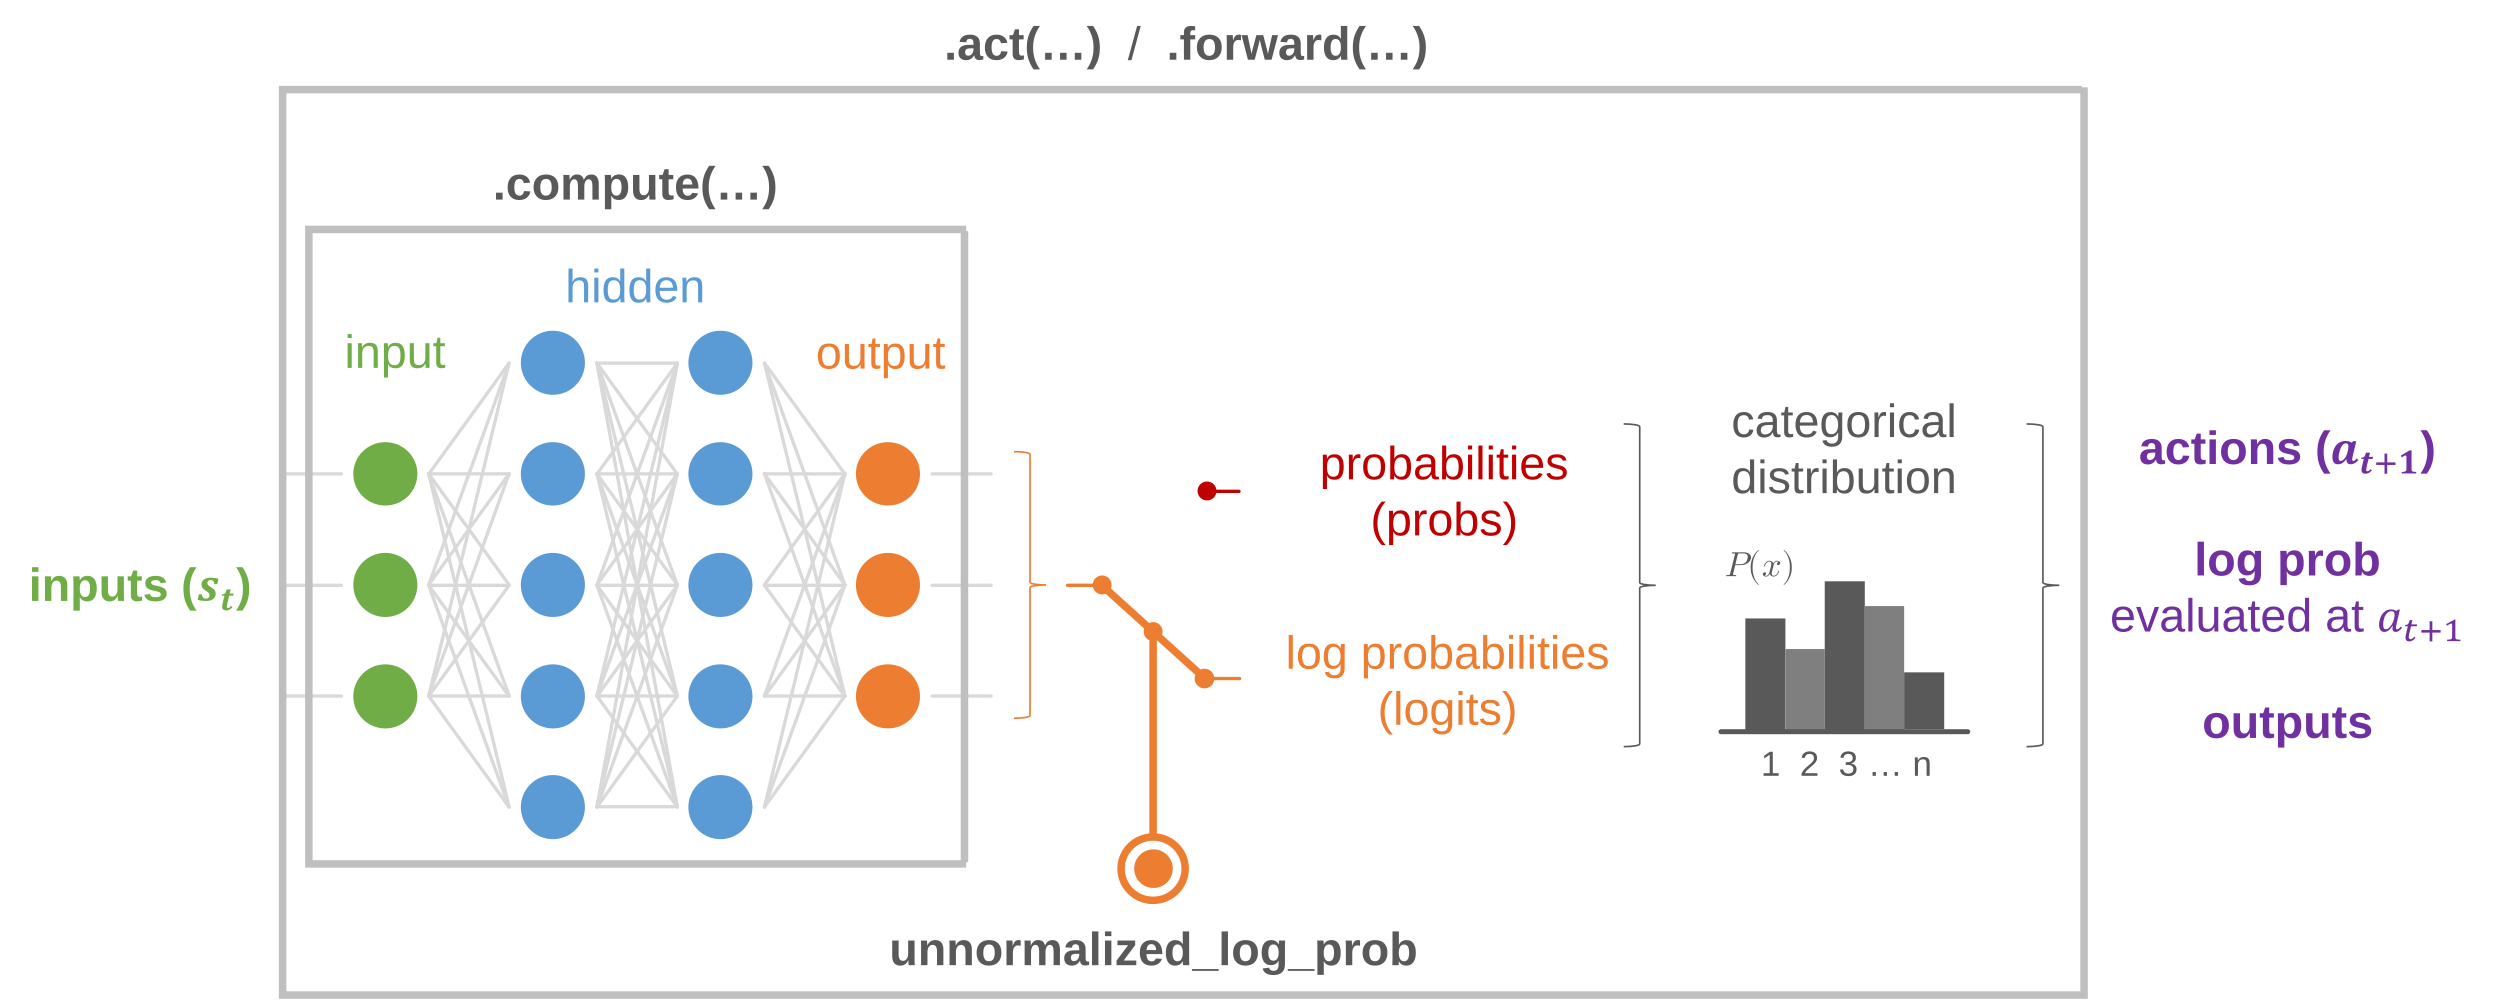
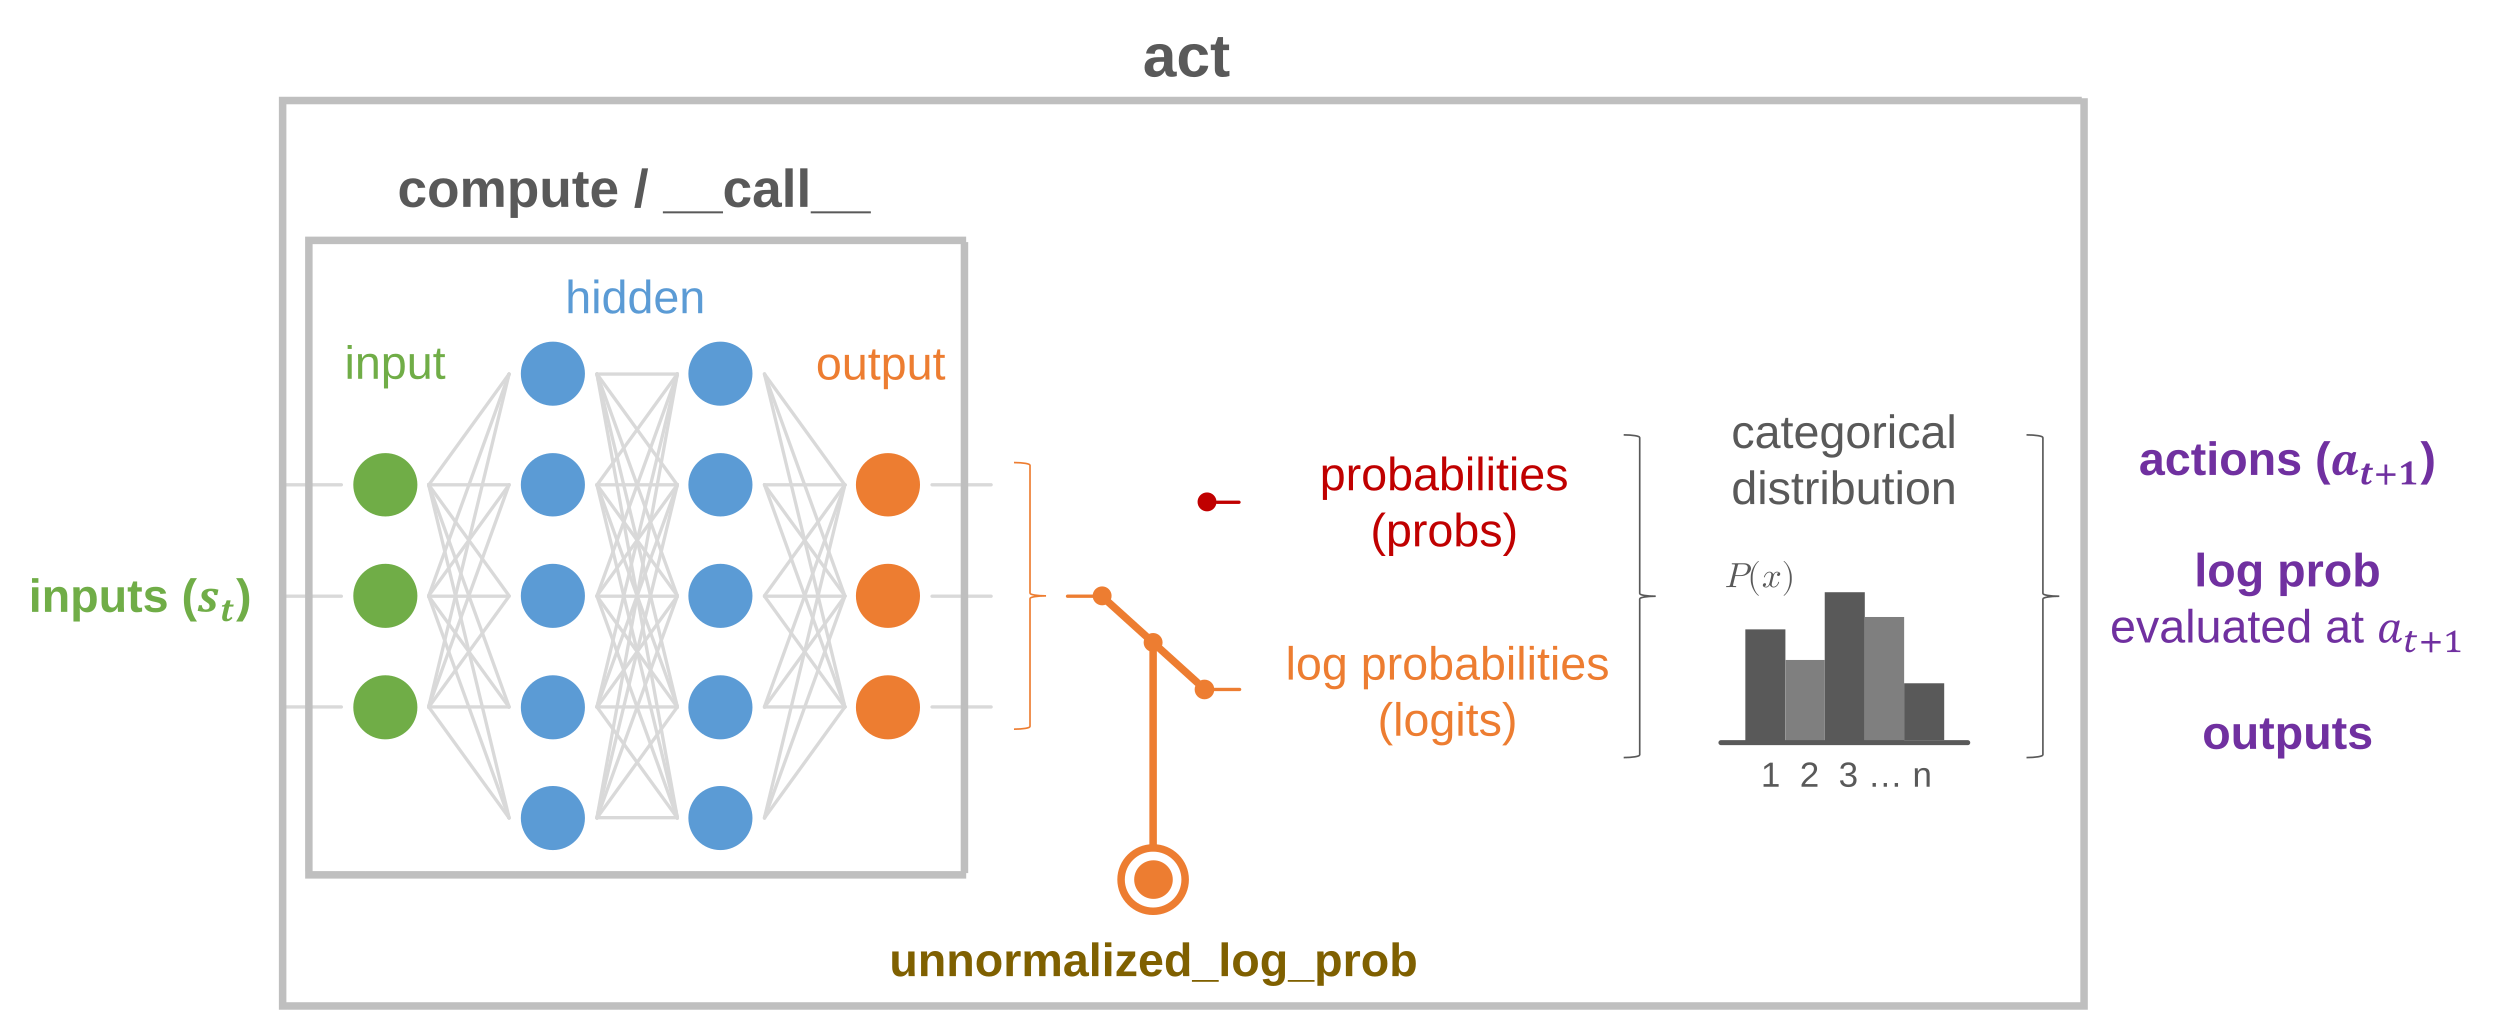
- <svg xmlns="http://www.w3.org/2000/svg" width="3432" height="1379" xml:space="preserve" overflow="hidden">
-   <defs>
-     <clipPath id="clip0">
-       <rect x="341" y="85" width="3432" height="1379" />
-     </clipPath>
-   </defs>
-   <g clip-path="url(#clip0)" transform="translate(-341 -85)">
+ <svg xmlns="http://www.w3.org/2000/svg" width="3432" height="1394" xml:space="preserve" overflow="hidden">
+   <g transform="translate(-341 -70)">
    <path d="M1056 583C1056 558.699 1075.7 539 1100 539 1124.3 539 1144 558.699 1144 583 1144 607.301 1124.3 627 1100 627 1075.7 627 1056 607.301 1056 583Z" fill="#5B9BD5" fill-rule="evenodd" />
    <path d="M1056 735.5C1056 711.476 1075.7 692 1100 692 1124.3 692 1144 711.476 1144 735.5 1144 759.524 1124.3 779 1100 779 1075.7 779 1056 759.524 1056 735.5Z" fill="#5B9BD5" fill-rule="evenodd" />
    <path d="M1056 888C1056 863.699 1075.7 844 1100 844 1124.3 844 1144 863.699 1144 888 1144 912.3 1124.3 932 1100 932 1075.7 932 1056 912.3 1056 888Z" fill="#5B9BD5" fill-rule="evenodd" />
    <path d="M1056 1041C1056 1016.7 1075.7 997 1100 997 1124.3 997 1144 1016.7 1144 1041 1144 1065.3 1124.3 1085 1100 1085 1075.7 1085 1056 1065.3 1056 1041Z" fill="#5B9BD5" fill-rule="evenodd" />
    <path d="M1056 1193C1056 1168.7 1075.7 1149 1100 1149 1124.3 1149 1144 1168.7 1144 1193 1144 1217.3 1124.3 1237 1100 1237 1075.7 1237 1056 1217.3 1056 1193Z" fill="#5B9BD5" fill-rule="evenodd" />
    <path d="M1286 583C1286 558.699 1305.7 539 1330 539 1354.3 539 1374 558.699 1374 583 1374 607.301 1354.3 627 1330 627 1305.7 627 1286 607.301 1286 583Z" fill="#5B9BD5" fill-rule="evenodd" />
    <path d="M1286 735.5C1286 711.476 1305.7 692 1330 692 1354.3 692 1374 711.476 1374 735.5 1374 759.524 1354.3 779 1330 779 1305.7 779 1286 759.524 1286 735.5Z" fill="#5B9BD5" fill-rule="evenodd" />
    <path d="M1286 888C1286 863.699 1305.7 844 1330 844 1354.3 844 1374 863.699 1374 888 1374 912.3 1354.3 932 1330 932 1305.7 932 1286 912.3 1286 888Z" fill="#5B9BD5" fill-rule="evenodd" />
    <path d="M1286 1041C1286 1016.7 1305.7 997 1330 997 1354.3 997 1374 1016.7 1374 1041 1374 1065.3 1354.3 1085 1330 1085 1305.7 1085 1286 1065.3 1286 1041Z" fill="#5B9BD5" fill-rule="evenodd" />
    <path d="M1286 1193C1286 1168.7 1305.7 1149 1330 1149 1354.3 1149 1374 1168.7 1374 1193 1374 1217.3 1354.3 1237 1330 1237 1305.7 1237 1286 1217.3 1286 1193Z" fill="#5B9BD5" fill-rule="evenodd" />
    <path d="M1516 735.5C1516 711.476 1535.7 692 1560 692 1584.3 692 1604 711.476 1604 735.5 1604 759.524 1584.3 779 1560 779 1535.7 779 1516 759.524 1516 735.5Z" fill="#ED7D31" fill-rule="evenodd" />
    <path d="M1516 888C1516 863.699 1535.7 844 1560 844 1584.3 844 1604 863.699 1604 888 1604 912.3 1584.3 932 1560 932 1535.7 932 1516 912.3 1516 888Z" fill="#ED7D31" fill-rule="evenodd" />
    <path d="M1516 1041C1516 1016.7 1535.7 997 1560 997 1584.3 997 1604 1016.7 1604 1041 1604 1065.3 1584.3 1085 1560 1085 1535.7 1085 1516 1065.3 1516 1041Z" fill="#ED7D31" fill-rule="evenodd" />
    <path d="M826 735.5C826 711.476 845.7 692 870 692 894.301 692 914 711.476 914 735.5 914 759.524 894.301 779 870 779 845.7 779 826 759.524 826 735.5Z" fill="#70AD47" fill-rule="evenodd" />
    <path d="M826 888C826 863.699 845.7 844 870 844 894.301 844 914 863.699 914 888 914 912.3 894.301 932 870 932 845.7 932 826 912.3 826 888Z" fill="#70AD47" fill-rule="evenodd" />
    <path d="M826 1041C826 1016.7 845.7 997 870 997 894.301 997 914 1016.7 914 1041 914 1065.3 894.301 1085 870 1085 845.7 1085 826 1065.3 826 1041Z" fill="#70AD47" fill-rule="evenodd" />
    <path d="M1390.5 583.5 1500.84 735.808" stroke="#D9D9D9" stroke-width="4.583" stroke-linecap="round" stroke-linejoin="round" stroke-miterlimit="10" fill="none" fill-rule="evenodd" />
    <path d="M1390.5 735.5 1500.84 735.5" stroke="#D9D9D9" stroke-width="4.583" stroke-linecap="round" stroke-linejoin="round" stroke-miterlimit="10" fill="none" fill-rule="evenodd" />
    <path d="M0 0 110.337 152.309" stroke="#D9D9D9" stroke-width="4.583" stroke-linecap="round" stroke-linejoin="round" stroke-miterlimit="10" fill="none" fill-rule="evenodd" transform="matrix(1 0 0 -1 1390.5 887.809)" />
    <path d="M0 0 110.337 304.617" stroke="#D9D9D9" stroke-width="4.583" stroke-linecap="round" stroke-linejoin="round" stroke-miterlimit="10" fill="none" fill-rule="evenodd" transform="matrix(1 0 0 -1 1390.5 1040.12)" />
    <path d="M0 0 110.337 456.925" stroke="#D9D9D9" stroke-width="4.583" stroke-linecap="round" stroke-linejoin="round" stroke-miterlimit="10" fill="none" fill-rule="evenodd" transform="matrix(1 0 0 -1 1390.5 1192.43)" />
    <path d="M1500.84 887.809 1390.5 735.5" stroke="#D9D9D9" stroke-width="4.583" stroke-linecap="round" stroke-linejoin="round" stroke-miterlimit="10" fill="none" fill-rule="evenodd" />
    <path d="M1390.5 888.5 1500.84 888.5" stroke="#D9D9D9" stroke-width="4.583" stroke-linecap="round" stroke-linejoin="round" stroke-miterlimit="10" fill="none" fill-rule="evenodd" />
    <path d="M0 0 110.337 152.309" stroke="#D9D9D9" stroke-width="4.583" stroke-linecap="round" stroke-linejoin="round" stroke-miterlimit="10" fill="none" fill-rule="evenodd" transform="matrix(1 0 0 -1 1390.5 1040.81)" />
    <path d="M0 0 110.337 304.617" stroke="#D9D9D9" stroke-width="4.583" stroke-linecap="round" stroke-linejoin="round" stroke-miterlimit="10" fill="none" fill-rule="evenodd" transform="matrix(1 0 0 -1 1390.5 1193.12)" />
    <path d="M0 0 110.337 152.309" stroke="#D9D9D9" stroke-width="4.583" stroke-linecap="round" stroke-linejoin="round" stroke-miterlimit="10" fill="none" fill-rule="evenodd" transform="matrix(1 0 0 -1 1390.5 1192.81)" />
    <path d="M1390.5 1040.5 1500.84 1040.5" stroke="#D9D9D9" stroke-width="4.583" stroke-linecap="round" stroke-linejoin="round" stroke-miterlimit="10" fill="none" fill-rule="evenodd" />
    <path d="M1390.5 888.5 1500.84 1040.81" stroke="#D9D9D9" stroke-width="4.583" stroke-linecap="round" stroke-linejoin="round" stroke-miterlimit="10" fill="none" fill-rule="evenodd" />
    <path d="M1390.5 735.5 1500.84 1040.12" stroke="#D9D9D9" stroke-width="4.583" stroke-linecap="round" stroke-linejoin="round" stroke-miterlimit="10" fill="none" fill-rule="evenodd" />
    <path d="M1390.5 583.5 1500.84 1040.43" stroke="#D9D9D9" stroke-width="4.583" stroke-linecap="round" stroke-linejoin="round" stroke-miterlimit="10" fill="none" fill-rule="evenodd" />
    <path d="M1160.5 583.5 1270.84 583.5" stroke="#D9D9D9" stroke-width="4.583" stroke-linecap="round" stroke-linejoin="round" stroke-miterlimit="10" fill="none" fill-rule="evenodd" />
    <path d="M0 0 110.337 152.309" stroke="#D9D9D9" stroke-width="4.583" stroke-linecap="round" stroke-linejoin="round" stroke-miterlimit="10" fill="none" fill-rule="evenodd" transform="matrix(1 0 0 -1 1160.5 735.808)" />
    <path d="M0 0 110.337 304.617" stroke="#D9D9D9" stroke-width="4.583" stroke-linecap="round" stroke-linejoin="round" stroke-miterlimit="10" fill="none" fill-rule="evenodd" transform="matrix(1 0 0 -1 1160.5 888.117)" />
    <path d="M0 0 110.337 456.925" stroke="#D9D9D9" stroke-width="4.583" stroke-linecap="round" stroke-linejoin="round" stroke-miterlimit="10" fill="none" fill-rule="evenodd" transform="matrix(1 0 0 -1 1160.5 1040.43)" />
    <path d="M0 0 110.337 609.234" stroke="#D9D9D9" stroke-width="4.583" stroke-linecap="round" stroke-linejoin="round" stroke-miterlimit="10" fill="none" fill-rule="evenodd" transform="matrix(1 0 0 -1 1160.5 1192.73)" />
    <path d="M1160.5 583.5 1270.84 735.808" stroke="#D9D9D9" stroke-width="4.583" stroke-linecap="round" stroke-linejoin="round" stroke-miterlimit="10" fill="none" fill-rule="evenodd" />
    <path d="M1160.5 735.5 1270.84 735.5" stroke="#D9D9D9" stroke-width="4.583" stroke-linecap="round" stroke-linejoin="round" stroke-miterlimit="10" fill="none" fill-rule="evenodd" />
    <path d="M0 0 110.337 152.309" stroke="#D9D9D9" stroke-width="4.583" stroke-linecap="round" stroke-linejoin="round" stroke-miterlimit="10" fill="none" fill-rule="evenodd" transform="matrix(1 0 0 -1 1160.5 887.809)" />
    <path d="M0 0 110.337 304.617" stroke="#D9D9D9" stroke-width="4.583" stroke-linecap="round" stroke-linejoin="round" stroke-miterlimit="10" fill="none" fill-rule="evenodd" transform="matrix(1 0 0 -1 1160.5 1040.12)" />
    <path d="M0 0 110.337 456.925" stroke="#D9D9D9" stroke-width="4.583" stroke-linecap="round" stroke-linejoin="round" stroke-miterlimit="10" fill="none" fill-rule="evenodd" transform="matrix(1 0 0 -1 1160.5 1192.43)" />
    <path d="M1160.5 583.5 1270.84 888.117" stroke="#D9D9D9" stroke-width="4.583" stroke-linecap="round" stroke-linejoin="round" stroke-miterlimit="10" fill="none" fill-rule="evenodd" />
    <path d="M1160.5 735.5 1270.84 887.809" stroke="#D9D9D9" stroke-width="4.583" stroke-linecap="round" stroke-linejoin="round" stroke-miterlimit="10" fill="none" fill-rule="evenodd" />
    <path d="M1160.5 888.5 1270.84 888.5" stroke="#D9D9D9" stroke-width="4.583" stroke-linecap="round" stroke-linejoin="round" stroke-miterlimit="10" fill="none" fill-rule="evenodd" />
    <path d="M0 0 110.337 152.309" stroke="#D9D9D9" stroke-width="4.583" stroke-linecap="round" stroke-linejoin="round" stroke-miterlimit="10" fill="none" fill-rule="evenodd" transform="matrix(1 0 0 -1 1160.5 1040.81)" />
    <path d="M0 0 110.337 304.617" stroke="#D9D9D9" stroke-width="4.583" stroke-linecap="round" stroke-linejoin="round" stroke-miterlimit="10" fill="none" fill-rule="evenodd" transform="matrix(1 0 0 -1 1160.5 1193.12)" />
    <path d="M1160.5 1192.5 1270.84 1192.5" stroke="#D9D9D9" stroke-width="4.583" stroke-linecap="round" stroke-linejoin="round" stroke-miterlimit="10" fill="none" fill-rule="evenodd" />
    <path d="M1160.5 1040.5 1270.84 1192.81" stroke="#D9D9D9" stroke-width="4.583" stroke-linecap="round" stroke-linejoin="round" stroke-miterlimit="10" fill="none" fill-rule="evenodd" />
    <path d="M1160.5 888.5 1270.84 1193.12" stroke="#D9D9D9" stroke-width="4.583" stroke-linecap="round" stroke-linejoin="round" stroke-miterlimit="10" fill="none" fill-rule="evenodd" />
    <path d="M1160.5 735.5 1270.84 1192.43" stroke="#D9D9D9" stroke-width="4.583" stroke-linecap="round" stroke-linejoin="round" stroke-miterlimit="10" fill="none" fill-rule="evenodd" />
    <path d="M1160.5 583.5 1270.84 1192.73" stroke="#D9D9D9" stroke-width="4.583" stroke-linecap="round" stroke-linejoin="round" stroke-miterlimit="10" fill="none" fill-rule="evenodd" />
    <path d="M0 0 110.337 152.309" stroke="#D9D9D9" stroke-width="4.583" stroke-linecap="round" stroke-linejoin="round" stroke-miterlimit="10" fill="none" fill-rule="evenodd" transform="matrix(1 0 0 -1 1160.5 1192.81)" />
    <path d="M1160.5 1040.5 1270.84 1040.5" stroke="#D9D9D9" stroke-width="4.583" stroke-linecap="round" stroke-linejoin="round" stroke-miterlimit="10" fill="none" fill-rule="evenodd" />
    <path d="M1160.5 888.5 1270.84 1040.81" stroke="#D9D9D9" stroke-width="4.583" stroke-linecap="round" stroke-linejoin="round" stroke-miterlimit="10" fill="none" fill-rule="evenodd" />
    <path d="M1160.5 735.5 1270.84 1040.12" stroke="#D9D9D9" stroke-width="4.583" stroke-linecap="round" stroke-linejoin="round" stroke-miterlimit="10" fill="none" fill-rule="evenodd" />
    <path d="M1160.5 583.5 1270.84 1040.43" stroke="#D9D9D9" stroke-width="4.583" stroke-linecap="round" stroke-linejoin="round" stroke-miterlimit="10" fill="none" fill-rule="evenodd" />
    <path d="M929.5 1040.5 1039.84 1192.81" stroke="#D9D9D9" stroke-width="4.583" stroke-linecap="round" stroke-linejoin="round" stroke-miterlimit="10" fill="none" fill-rule="evenodd" />
    <path d="M0 0 110.337 0" stroke="#D9D9D9" stroke-width="4.583" stroke-linecap="round" stroke-linejoin="round" stroke-miterlimit="10" fill="none" fill-rule="evenodd" transform="matrix(-1 0 0 1 1039.84 1040.5)" />
    <path d="M0 0 110.337 152.309" stroke="#D9D9D9" stroke-width="4.583" stroke-linecap="round" stroke-linejoin="round" stroke-miterlimit="10" fill="none" fill-rule="evenodd" transform="matrix(-1 0 0 1 1039.84 888.5)" />
    <path d="M0 0 110.337 0" stroke="#D9D9D9" stroke-width="4.583" stroke-linecap="round" stroke-linejoin="round" stroke-miterlimit="10" fill="none" fill-rule="evenodd" transform="matrix(-1 0 0 1 1039.84 888.5)" />
    <path d="M1039.84 887.809 929.5 735.5" stroke="#D9D9D9" stroke-width="4.583" stroke-linecap="round" stroke-linejoin="round" stroke-miterlimit="10" fill="none" fill-rule="evenodd" />
    <path d="M0 0 110.337 152.309" stroke="#D9D9D9" stroke-width="4.583" stroke-linecap="round" stroke-linejoin="round" stroke-miterlimit="10" fill="none" fill-rule="evenodd" transform="matrix(-1 0 0 1 1039.84 583.5)" />
    <path d="M0 0 110.337 0" stroke="#D9D9D9" stroke-width="4.583" stroke-linecap="round" stroke-linejoin="round" stroke-miterlimit="10" fill="none" fill-rule="evenodd" transform="matrix(-1 0 0 1 1039.84 735.5)" />
    <path d="M1039.84 1040.12 929.5 735.5" stroke="#D9D9D9" stroke-width="4.583" stroke-linecap="round" stroke-linejoin="round" stroke-miterlimit="10" fill="none" fill-rule="evenodd" />
    <path d="M1039.84 1192.43 929.5 735.5" stroke="#D9D9D9" stroke-width="4.583" stroke-linecap="round" stroke-linejoin="round" stroke-miterlimit="10" fill="none" fill-rule="evenodd" />
    <path d="M0 0 110.337 304.617" stroke="#D9D9D9" stroke-width="4.583" stroke-linecap="round" stroke-linejoin="round" stroke-miterlimit="10" fill="none" fill-rule="evenodd" transform="matrix(-1 0 0 1 1039.84 583.5)" />
    <path d="M0 0 110.337 152.309" stroke="#D9D9D9" stroke-width="4.583" stroke-linecap="round" stroke-linejoin="round" stroke-miterlimit="10" fill="none" fill-rule="evenodd" transform="matrix(-1 0 0 1 1039.84 735.5)" />
    <path d="M1039.84 1040.81 929.5 888.5" stroke="#D9D9D9" stroke-width="4.583" stroke-linecap="round" stroke-linejoin="round" stroke-miterlimit="10" fill="none" fill-rule="evenodd" />
    <path d="M1039.84 1193.12 929.5 888.5" stroke="#D9D9D9" stroke-width="4.583" stroke-linecap="round" stroke-linejoin="round" stroke-miterlimit="10" fill="none" fill-rule="evenodd" />
    <path d="M0 0 110.337 304.617" stroke="#D9D9D9" stroke-width="4.583" stroke-linecap="round" stroke-linejoin="round" stroke-miterlimit="10" fill="none" fill-rule="evenodd" transform="matrix(1 0 0 -1 929.5 1040.12)" />
    <path d="M0 0 110.337 456.925" stroke="#D9D9D9" stroke-width="4.583" stroke-linecap="round" stroke-linejoin="round" stroke-miterlimit="10" fill="none" fill-rule="evenodd" transform="matrix(1 0 0 -1 929.5 1040.43)" />
    <path d="M1390.5 583.5 1500.84 888.117" stroke="#D9D9D9" stroke-width="4.583" stroke-linecap="round" stroke-linejoin="round" stroke-miterlimit="10" fill="none" fill-rule="evenodd" />
    <text fill="#70AD47" font-family="Arial,Arial_MSFontService,sans-serif" font-weight="400" font-size="64" transform="matrix(1 0 0 1 813.962 590)">input</text>
    <text fill="#5B9BD5" font-family="Arial,Arial_MSFontService,sans-serif" font-weight="400" font-size="64" transform="matrix(1 0 0 1 1116.98 500)">hidden</text>
    <text fill="#ED7D31" font-family="Arial,Arial_MSFontService,sans-serif" font-weight="400" font-size="64" transform="matrix(1 0 0 1 1461.05 591)">output</text>
-     <text fill="#595959" font-family="Arial,Arial_MSFontService,sans-serif" font-weight="700" font-size="64" transform="matrix(1 0 0 1 1017.58 359)">.compute(…)</text>
+     <text fill="#595959" font-family="Arial,Arial_MSFontService,sans-serif" font-weight="700" font-size="73" transform="matrix(1 0 0 1 886.675 354)">compute / __call__</text>
    <path d="M0 0 81.122 0" stroke="#D9D9D9" stroke-width="4.583" stroke-linecap="round" stroke-linejoin="round" stroke-miterlimit="10" fill="none" fill-rule="evenodd" transform="matrix(-1 0 0 1 809.622 735.5)" />
    <path d="M809.622 888.5 728.5 888.5" stroke="#D9D9D9" stroke-width="4.583" stroke-linecap="round" stroke-linejoin="round" stroke-miterlimit="10" fill="none" fill-rule="evenodd" />
    <path d="M0 0 81.122 0" stroke="#D9D9D9" stroke-width="4.583" stroke-linecap="round" stroke-linejoin="round" stroke-miterlimit="10" fill="none" fill-rule="evenodd" transform="matrix(-1 0 0 1 809.622 1040.5)" />
    <path d="M0 0 81.121 0" stroke="#D9D9D9" stroke-width="4.583" stroke-linecap="round" stroke-linejoin="round" stroke-miterlimit="10" fill="none" fill-rule="evenodd" transform="matrix(-1 0 0 1 1701.62 1040.5)" />
    <path d="M0 0 81.121 0" stroke="#D9D9D9" stroke-width="4.583" stroke-linecap="round" stroke-linejoin="round" stroke-miterlimit="10" fill="none" fill-rule="evenodd" transform="matrix(-1 0 0 1 1701.62 888.5)" />
    <path d="M0 0 81.121 0" stroke="#D9D9D9" stroke-width="4.583" stroke-linecap="round" stroke-linejoin="round" stroke-miterlimit="10" fill="none" fill-rule="evenodd" transform="matrix(-1 0 0 1 1701.62 735.5)" />
    <rect x="765" y="400" width="900" height="871" stroke="#BFBFBF" stroke-width="10.312" stroke-linecap="square" stroke-miterlimit="8" stroke-dasharray="30.938 10.312" fill="none" />
-     <text fill="#70AD47" font-family="Arial,Arial_MSFontService,sans-serif" font-weight="700" font-size="64" transform="matrix(1 0 0 1 380.469 910)">inputs </text>
-     <text fill="#70AD47" font-family="Arial,Arial_MSFontService,sans-serif" font-weight="700" font-size="64" transform="matrix(1 0 0 1 589.583 910)">(</text>
+     <text fill="#70AD47" font-family="Arial,Arial_MSFontService,sans-serif" font-weight="700" font-size="64" transform="matrix(1 0 0 1 380.469 910)">inputs (</text>
    <path d="M630.625 878.045C632.229 878.045 633.953 878.175 635.797 878.436 637.641 878.696 639.323 879.045 640.844 879.482L639.219 886.951 635.25 886.951C635.063 885.014 634.568 883.587 633.766 882.67 632.964 881.753 631.813 881.295 630.313 881.295 628.917 881.295 627.797 881.654 626.953 882.373 626.109 883.092 625.688 884.066 625.688 885.295 625.688 886.378 626.042 887.326 626.75 888.139 627.458 888.951 628.833 889.972 630.875 891.201 633.083 892.514 634.667 893.868 635.625 895.264 636.583 896.659 637.063 898.295 637.063 900.17 637.063 902.295 636.495 904.107 635.359 905.607 634.224 907.107 632.672 908.222 630.703 908.951 628.734 909.68 626.49 910.045 623.969 910.045 619.927 910.045 616.052 909.545 612.344 908.545L614.094 900.795 618.063 900.795C618.167 902.67 618.651 904.139 619.516 905.201 620.38 906.264 621.708 906.795 623.5 906.795 625.146 906.795 626.417 906.394 627.313 905.592 628.208 904.79 628.656 903.659 628.656 902.201 628.656 901.326 628.51 900.587 628.219 899.982 627.927 899.378 627.448 898.79 626.781 898.217 626.115 897.644 625.031 896.899 623.531 895.982 621.448 894.732 619.932 893.436 618.984 892.092 618.036 890.748 617.563 889.243 617.563 887.576 617.563 884.514 618.708 882.159 621 880.514 623.292 878.868 626.5 878.045 630.625 878.045Z" fill="#70AD47" fill-rule="evenodd" />
    <text fill="#000000" fill-opacity="0" font-family="Arial,Arial_MSFontService,sans-serif" font-size="32" x="612.344" y="906.045">𝒔</text>
    <path d="M652.136 894.127 657.644 894.127 656.313 899.865 661.89 899.865 661.27 902.733 655.647 902.733 653.421 911.913C653.039 913.489 652.775 914.686 652.63 915.505 652.484 916.323 652.411 917.015 652.411 917.582 652.411 918.301 652.542 918.825 652.802 919.154 653.062 919.482 653.444 919.647 653.949 919.647 654.638 919.647 655.345 919.402 656.072 918.913 656.799 918.423 657.583 917.666 658.424 916.641L660.191 918.454C658.646 920.152 657.227 921.334 655.934 921.999 654.641 922.665 653.115 922.998 651.356 922.998 649.612 922.998 648.273 922.55 647.34 921.655 646.406 920.76 645.94 919.525 645.94 917.949 645.94 917.23 645.993 916.545 646.1 915.895 646.208 915.245 646.429 914.177 646.766 912.693L649.13 902.733 645.55 902.733 645.986 900.875C647.057 900.875 647.868 900.775 648.418 900.576 648.969 900.377 649.432 900.079 649.807 899.681 650.182 899.283 650.545 898.679 650.897 897.868 651.249 897.057 651.662 895.81 652.136 894.127Z" fill="#70AD47" fill-rule="evenodd" />
    <text fill="#000000" fill-opacity="0" font-family="Arial,Arial_MSFontService,sans-serif" font-size="28.87" x="645.55" y="919.389">𝒕</text>
    <text fill="#70AD47" font-family="Arial,Arial_MSFontService,sans-serif" font-weight="700" font-size="64" transform="matrix(1 0 0 1 665.002 910)">)</text>
    <path d="M1733 705C1745.15 705 1755 706.642 1755 708.666L1755 884.334C1755 886.359 1764.85 888 1777 888 1764.85 888 1755 889.642 1755 891.667L1755 1067.33C1755 1069.36 1745.15 1071 1733 1071" stroke="#ED7D31" stroke-width="2.292" stroke-miterlimit="8" fill="none" fill-rule="evenodd" />
    <path d="M1841 888C1841 880.82 1846.82 875 1854 875 1861.18 875 1867 880.82 1867 888 1867 895.18 1861.18 901 1854 901 1846.82 901 1841 895.18 1841 888Z" fill="#ED7D31" fill-rule="evenodd" />
    <path d="M1985 759C1985 751.82 1990.82 746 1998 746 2005.18 746 2011 751.82 2011 759 2011 766.18 2005.18 772 1998 772 1990.82 772 1985 766.18 1985 759Z" fill="#C00000" fill-rule="evenodd" />
    <path d="M1981 1016.5C1981 1009.04 1987.04 1003 1994.5 1003 2001.96 1003 2008 1009.04 2008 1016.5 2008 1023.96 2001.96 1030 1994.5 1030 1987.04 1030 1981 1023.96 1981 1016.5Z" fill="#ED7D31" fill-rule="evenodd" />
    <path d="M1984.52 1006.9 1863 897" stroke="#ED7D31" stroke-width="10.312" stroke-linecap="round" stroke-linejoin="round" stroke-miterlimit="10" fill="none" fill-rule="evenodd" />
    <path d="M0 0 35.154 0" stroke="#ED7D31" stroke-width="4.583" stroke-linecap="round" stroke-linejoin="round" stroke-miterlimit="10" fill="none" fill-rule="evenodd" transform="matrix(-1 0 0 1 1841.65 888.5)" />
    <path d="M0 0 30.375 0" stroke="#C00000" stroke-width="4.583" stroke-linecap="round" stroke-linejoin="round" stroke-miterlimit="10" fill="none" fill-rule="evenodd" transform="matrix(-1 0 0 1 2041.88 759.5)" />
    <path d="M0 0 34.242 0" stroke="#ED7D31" stroke-width="4.583" stroke-linecap="round" stroke-linejoin="round" stroke-miterlimit="10" fill="none" fill-rule="evenodd" transform="matrix(-1 0 0 1 2042.74 1016.5)" />
    <path d="M1924 965 1924 1233.34" stroke="#ED7D31" stroke-width="10.312" stroke-linecap="round" stroke-linejoin="round" stroke-miterlimit="10" fill="none" fill-rule="evenodd" />
    <path d="M1911 952C1911 944.82 1916.82 939 1924 939 1931.18 939 1937 944.82 1937 952 1937 959.18 1931.18 965 1924 965 1916.82 965 1911 959.18 1911 952Z" fill="#ED7D31" fill-rule="evenodd" />
    <path d="M1880 1277.5C1880 1253.48 1899.7 1234 1924 1234 1948.3 1234 1968 1253.48 1968 1277.5 1968 1301.52 1948.3 1321 1924 1321 1899.7 1321 1880 1301.52 1880 1277.5Z" stroke="#ED7D31" stroke-width="10.312" stroke-miterlimit="8" fill="none" fill-rule="evenodd" />
    <path d="M1898 1277.5C1898 1262.86 1909.86 1251 1924.5 1251 1939.14 1251 1951 1262.86 1951 1277.5 1951 1292.14 1939.14 1304 1924.5 1304 1909.86 1304 1898 1292.14 1898 1277.5Z" fill="#ED7D31" fill-rule="evenodd" />
-     <text fill="#595959" font-family="Arial,Arial_MSFontService,sans-serif" font-weight="700" font-size="64" transform="matrix(1 0 0 1 1561.87 1410)">unnormalized_log_prob</text>
+     <text fill="#7F6000" font-family="Arial,Arial_MSFontService,sans-serif" font-weight="700" font-size="64" transform="matrix(1 0 0 1 1561.87 1410)">unnormalized_log_prob</text>
    <text fill="#ED7D31" font-family="Arial,Arial_MSFontService,sans-serif" font-weight="400" font-size="64" transform="matrix(1 0 0 1 2105.84 1003)">log probabilities</text>
    <text fill="#ED7D31" font-family="Arial,Arial_MSFontService,sans-serif" font-weight="400" font-size="64" transform="matrix(1 0 0 1 2232.15 1080)">(logits)</text>
    <text fill="#C00000" font-family="Arial,Arial_MSFontService,sans-serif" font-weight="400" font-size="64" transform="matrix(1 0 0 1 2152.74 743)">probabilities</text>
    <text fill="#C00000" font-family="Arial,Arial_MSFontService,sans-serif" font-weight="400" font-size="64" transform="matrix(1 0 0 1 2222.34 820)">(probs)</text>
    <path d="M2570 667C2582.15 667 2592 668.641 2592 670.666L2592 884.833C2592 886.858 2601.85 888.5 2614 888.5 2601.85 888.5 2592 890.141 2592 892.166L2592 1106.33C2592 1108.36 2582.15 1110 2570 1110" stroke="#595959" stroke-width="2.292" stroke-miterlimit="8" fill="none" fill-rule="evenodd" />
    <text fill="#595959" font-family="Arial,Arial_MSFontService,sans-serif" font-weight="400" font-size="64" transform="matrix(1 0 0 1 2717.76 685)">categorical</text>
    <text fill="#595959" font-family="Arial,Arial_MSFontService,sans-serif" font-weight="400" font-size="64" transform="matrix(1 0 0 1 2717.76 762)">distribution</text>
    <rect x="2737" y="934" width="55" height="154" fill="#595959" />
    <rect x="2792" y="976" width="54" height="112" fill="#7F7F7F" />
    <rect x="2846" y="883" width="55" height="205" fill="#595959" />
    <rect x="2901" y="917" width="54" height="171" fill="#7F7F7F" />
    <rect x="2955" y="1008" width="55" height="78" fill="#595959" />
    <path d="M0 0 338.815 0" stroke="#595959" stroke-width="6.875" stroke-linecap="round" stroke-linejoin="round" stroke-miterlimit="10" fill="none" fill-rule="evenodd" transform="matrix(-1 0 0 1 3042.31 1089.5)" />
    <text fill="#595959" font-family="Arial,Arial_MSFontService,sans-serif" font-weight="400" font-size="48" transform="matrix(1 0 0 1 2758.36 1150)">1  2  3 … n</text>
-     <text fill="#595959" font-family="Cambria Math,Cambria Math_MSFontService,sans-serif" font-weight="400" font-size="48" transform="translate(2708.59 876)">𝑃</text>
-     <text fill="#595959" font-family="Cambria Math,Cambria Math_MSFontService,sans-serif" font-weight="400" font-size="48" transform="translate(2739.55 876)">(</text>
-     <text fill="#595959" font-family="Cambria Math,Cambria Math_MSFontService,sans-serif" font-weight="400" font-size="48" transform="translate(2759.61 876)">𝑥</text>
-     <text fill="#595959" font-family="Cambria Math,Cambria Math_MSFontService,sans-serif" font-weight="400" font-size="48" transform="translate(2786.85 876)">)</text>
+     <text fill="#595959" font-family="Cambria Math,Cambria Math_MSFontService,sans-serif" font-weight="400" font-size="48" transform="matrix(1 0 0 1 2708.59 876)">𝑃</text>
+     <text fill="#595959" font-family="Cambria Math,Cambria Math_MSFontService,sans-serif" font-weight="400" font-size="48" transform="matrix(1 0 0 1 2739.55 876)">(</text>
+     <text fill="#595959" font-family="Cambria Math,Cambria Math_MSFontService,sans-serif" font-weight="400" font-size="48" transform="matrix(1 0 0 1 2759.61 876)">𝑥</text>
+     <text fill="#595959" font-family="Cambria Math,Cambria Math_MSFontService,sans-serif" font-weight="400" font-size="48" transform="matrix(1 0 0 1 2786.85 876)">)</text>
    <path d="M3123 667C3135.43 667 3145.5 668.679 3145.5 670.75L3145.5 884.75C3145.5 886.821 3155.57 888.5 3168 888.5 3155.57 888.5 3145.5 890.179 3145.5 892.25L3145.5 1106.25C3145.5 1108.32 3135.43 1110 3123 1110" stroke="#595959" stroke-width="2.292" stroke-miterlimit="8" fill="none" fill-rule="evenodd" />
    <text fill="#7030A0" font-family="Arial,Arial_MSFontService,sans-serif" font-weight="700" font-size="64" transform="matrix(1 0 0 1 3277.24 722)">actions (</text>
    <path d="M3561.57 693.63C3559.63 693.63 3557.92 694.604 3556.42 696.552 3554.92 698.5 3553.71 701.119 3552.79 704.411 3551.87 707.703 3551.42 710.651 3551.42 713.255 3551.42 714.776 3551.64 715.911 3552.09 716.661 3552.54 717.411 3553.23 717.786 3554.17 717.786 3555.54 717.786 3556.94 717.114 3558.37 715.77 3559.8 714.427 3560.95 712.849 3561.82 711.036 3562.7 709.224 3563.48 706.744 3564.17 703.599L3564.42 702.442C3564.75 700.901 3564.92 699.359 3564.92 697.817 3564.92 696.442 3564.66 695.401 3564.13 694.692 3563.61 693.984 3562.76 693.63 3561.57 693.63ZM3561.2 690.38C3564.3 690.38 3566.95 691.13 3569.13 692.63L3572.17 690.38 3575.67 690.88 3570.6 712.13C3570.29 713.442 3570.13 714.63 3570.13 715.692 3570.13 716.38 3570.25 716.911 3570.48 717.286 3570.71 717.661 3571.1 717.849 3571.67 717.849 3572.31 717.849 3573.01 717.557 3573.76 716.974 3574.51 716.39 3575.38 715.526 3576.38 714.38L3578.63 716.63C3576.45 718.817 3574.56 720.323 3572.98 721.145 3571.39 721.968 3569.73 722.38 3567.98 722.38 3566.23 722.38 3564.84 721.895 3563.82 720.927 3562.8 719.958 3562.29 718.682 3562.29 717.099 3562.29 716.578 3562.35 716.078 3562.48 715.599L3562.04 715.536C3560.52 717.328 3559.21 718.677 3558.12 719.583 3557.02 720.489 3555.86 721.182 3554.63 721.661 3553.41 722.14 3552.04 722.38 3550.54 722.38 3548.04 722.38 3546.14 721.531 3544.85 719.833 3543.56 718.135 3542.92 715.661 3542.92 712.411 3542.92 709.599 3543.32 706.807 3544.13 704.036 3544.95 701.265 3546.11 698.875 3547.63 696.864 3549.16 694.854 3551.07 693.27 3553.37 692.114 3555.67 690.958 3558.28 690.38 3561.2 690.38Z" fill="#7030A0" fill-rule="evenodd" />
    <text fill="#000000" fill-opacity="0" font-family="Arial,Arial_MSFontService,sans-serif" font-size="32" x="3542.92" y="718.38">𝒂</text>
    <path d="M3589.01 706.462 3594.52 706.462 3593.19 712.2 3598.76 712.2 3598.14 715.068 3592.52 715.068 3590.3 724.248C3589.91 725.824 3589.65 727.021 3589.5 727.84 3589.36 728.658 3589.29 729.35 3589.29 729.916 3589.29 730.635 3589.42 731.16 3589.68 731.488 3589.94 731.817 3590.32 731.982 3590.82 731.982 3591.51 731.982 3592.22 731.737 3592.95 731.247 3593.67 730.758 3594.46 730.001 3595.3 728.976L3597.07 730.789C3595.52 732.487 3594.1 733.669 3592.81 734.334 3591.52 735 3589.99 735.332 3588.23 735.332 3586.49 735.332 3585.15 734.885 3584.21 733.99 3583.28 733.095 3582.81 731.859 3582.81 730.284 3582.81 729.565 3582.87 728.88 3582.97 728.23 3583.08 727.579 3583.3 726.512 3583.64 725.028L3586 715.068 3582.42 715.068 3582.86 713.209C3583.93 713.209 3584.74 713.11 3585.29 712.911 3585.84 712.712 3586.31 712.414 3586.68 712.016 3587.06 711.618 3587.42 711.014 3587.77 710.203 3588.12 709.392 3588.54 708.145 3589.01 706.462Z" fill="#7030A0" fill-rule="evenodd" />
    <text fill="#000000" fill-opacity="0" font-family="Arial,Arial_MSFontService,sans-serif" font-size="28.87" x="3582.42" y="731.724">𝒕</text>
    <path d="M3614.46 707.702 3618.17 707.702 3618.17 719.773 3629.53 719.773 3629.53 723.284 3618.17 723.284 3618.17 735.355 3614.46 735.355 3614.46 723.284 3603.1 723.284 3603.1 719.773 3614.46 719.773Z" fill="#7030A0" fill-rule="evenodd" />
    <text fill="#000000" fill-opacity="0" font-family="Arial,Arial_MSFontService,sans-serif" font-size="27.654" x="3603.1" y="731.899">+</text>
    <path d="M3648.76 703.272 3651.7 703.272C3651.61 704.741 3651.56 706.776 3651.56 709.377L3651.56 728.562C3651.56 729.45 3651.61 730.119 3651.71 730.57 3651.81 731.022 3651.99 731.389 3652.24 731.672 3652.49 731.955 3652.86 732.177 3653.33 732.338 3653.8 732.498 3654.4 732.621 3655.12 732.705 3655.84 732.789 3656.79 732.846 3657.97 732.877L3657.97 734.965 3638.16 734.965 3638.16 732.877C3639.86 732.8 3641.07 732.697 3641.8 732.567 3642.52 732.437 3643.08 732.242 3643.46 731.982 3643.84 731.722 3644.12 731.355 3644.3 730.88 3644.48 730.406 3644.56 729.633 3644.56 728.562L3644.56 711.97C3644.56 711.343 3644.44 710.892 3644.21 710.616 3643.97 710.341 3643.65 710.203 3643.23 710.203 3642.85 710.203 3642.31 710.379 3641.61 710.731 3640.92 711.083 3639.77 711.802 3638.18 712.888L3636.78 710.456Z" fill="#7030A0" fill-rule="evenodd" />
    <text fill="#000000" fill-opacity="0" font-family="Arial,Arial_MSFontService,sans-serif" font-size="31.693" x="3636.78" y="731.004">𝟏</text>
    <text fill="#7030A0" font-family="Arial,Arial_MSFontService,sans-serif" font-weight="700" font-size="64" transform="matrix(1 0 0 1 3663.75 722)">)</text>
    <text fill="#7030A0" font-family="Arial,Arial_MSFontService,sans-serif" font-weight="700" font-size="64" transform="matrix(1 0 0 1 3353.33 875)">log prob</text>
    <text fill="#7030A0" font-family="Arial,Arial_MSFontService,sans-serif" font-weight="400" font-size="64" transform="matrix(1 0 0 1 3237.65 952)">evaluated at</text>
    <path d="M3623.78 924.109C3621.63 924.109 3619.7 924.974 3617.99 926.703 3616.29 928.432 3614.95 930.75 3613.99 933.656 3613.04 936.562 3612.56 939.464 3612.56 942.359 3612.56 944.526 3612.85 946.146 3613.45 947.219 3614.04 948.292 3615.04 948.828 3616.43 948.828 3617.81 948.828 3619.16 948.234 3620.48 947.047 3621.8 945.859 3623.17 944.167 3624.57 941.969 3625.98 939.771 3626.97 937.234 3627.56 934.359L3627.84 933.016C3628.03 932.161 3628.15 931.422 3628.21 930.797 3628.28 930.172 3628.31 929.495 3628.31 928.766 3628.31 927.161 3627.96 925.984 3627.28 925.234 3626.59 924.484 3625.42 924.109 3623.78 924.109ZM3623.15 921.641C3624.5 921.641 3625.77 921.792 3626.95 922.094 3628.12 922.396 3629.34 922.932 3630.59 923.703L3633.46 921.641 3635.46 922.141 3630.87 941.953C3630.41 943.932 3630.18 945.474 3630.18 946.578 3630.18 947.411 3630.32 948.016 3630.59 948.391 3630.86 948.766 3631.29 948.953 3631.87 948.953 3632.49 948.953 3633.16 948.698 3633.87 948.188 3634.58 947.677 3635.58 946.703 3636.87 945.266L3638.65 947.016C3636.78 949.016 3635.18 950.438 3633.85 951.281 3632.53 952.125 3631.1 952.547 3629.56 952.547 3628.26 952.547 3627.23 952.12 3626.46 951.266 3625.69 950.411 3625.31 949.276 3625.31 947.859 3625.31 946.714 3625.55 945.495 3626.03 944.203L3625.62 944.078C3623.62 946.995 3621.72 949.13 3619.93 950.484 3618.14 951.839 3616.24 952.516 3614.24 952.516 3611.95 952.516 3610.18 951.651 3608.92 949.922 3607.66 948.193 3607.03 945.766 3607.03 942.641 3607.03 939.057 3607.73 935.615 3609.13 932.312 3610.54 929.01 3612.47 926.406 3614.93 924.5 3617.39 922.594 3620.13 921.641 3623.15 921.641Z" fill="#7030A0" fill-rule="evenodd" />
    <text fill="#000000" fill-opacity="0" font-family="Arial,Arial_MSFontService,sans-serif" font-size="30.906" x="3607.03" y="948.684">𝑎</text>
    <path d="M3649.13 936.354 3652.71 936.354 3651.4 942.183 3659.21 942.183 3658.68 944.73 3650.9 944.73 3648.56 954.346C3648.41 954.989 3648.28 955.566 3648.18 956.079 3648.08 956.591 3648 957.054 3647.94 957.467 3647.88 957.88 3647.84 958.255 3647.81 958.592 3647.79 958.928 3647.78 959.242 3647.78 959.533 3647.78 960.451 3647.97 961.17 3648.35 961.69 3648.74 962.21 3649.36 962.47 3650.23 962.47 3650.97 962.47 3651.75 962.199 3652.58 961.656 3653.4 961.112 3654.34 960.259 3655.4 959.097L3656.98 960.703C3656.2 961.575 3655.46 962.317 3654.76 962.929 3654.05 963.541 3653.36 964.042 3652.69 964.432 3652.02 964.823 3651.35 965.106 3650.69 965.281 3650.04 965.457 3649.36 965.545 3648.67 965.545 3646.85 965.545 3645.5 965.117 3644.6 964.26 3643.71 963.404 3643.26 962.141 3643.26 960.474 3643.26 959.908 3643.3 959.284 3643.38 958.603 3643.47 957.922 3643.59 957.261 3643.74 956.618L3646.47 944.73 3642.52 944.73 3642.98 942.963C3643.9 942.963 3644.62 942.875 3645.13 942.699 3645.64 942.523 3646.07 942.283 3646.42 941.977 3646.65 941.762 3646.88 941.498 3647.09 941.185 3647.3 940.871 3647.52 940.492 3647.73 940.049 3647.95 939.605 3648.17 939.081 3648.39 938.477 3648.61 937.872 3648.86 937.165 3649.13 936.354Z" fill="#7030A0" fill-rule="evenodd" />
    <text fill="#000000" fill-opacity="0" font-family="Arial,Arial_MSFontService,sans-serif" font-size="29.191" x="3642.52" y="961.896">𝑡</text>
    <path d="M3676.39 937.869 3680.11 937.869 3680.11 949.94 3691.47 949.94 3691.47 953.451 3680.11 953.451 3680.11 965.522 3676.39 965.522 3676.39 953.451 3665.03 953.451 3665.03 949.94 3676.39 949.94Z" fill="#7030A0" fill-rule="evenodd" />
    <text fill="#000000" fill-opacity="0" font-family="Arial,Arial_MSFontService,sans-serif" font-size="27.654" x="3665.03" y="962.066">+</text>
    <path d="M3710.44 935.574 3711.84 935.574C3711.81 936.415 3711.79 937.169 3711.77 937.834 3711.76 938.5 3711.75 939.146 3711.74 939.773 3711.73 940.401 3711.73 941.02 3711.73 941.632L3711.73 959.074C3711.73 959.548 3711.74 959.957 3711.77 960.302 3711.8 960.646 3711.85 960.936 3711.92 961.174 3711.99 961.411 3712.08 961.613 3712.2 961.782 3712.31 961.95 3712.45 962.095 3712.6 962.218 3712.78 962.401 3713.03 962.543 3713.33 962.642 3713.64 962.742 3714.03 962.826 3714.5 962.895 3714.98 962.964 3715.55 963.017 3716.21 963.055 3716.88 963.094 3717.68 963.12 3718.61 963.136L3718.61 965.132 3700.41 965.132 3700.41 963.136C3701.32 963.105 3702.08 963.071 3702.71 963.032 3703.34 962.994 3703.87 962.941 3704.32 962.872 3704.76 962.803 3705.11 962.727 3705.38 962.642 3705.65 962.558 3705.88 962.455 3706.08 962.333 3706.3 962.195 3706.48 962.046 3706.63 961.885 3706.79 961.724 3706.91 961.522 3707 961.277 3707.09 961.032 3707.17 960.734 3707.22 960.382 3707.27 960.03 3707.3 959.594 3707.3 959.074L3707.3 942.619C3707.3 942.022 3707.18 941.602 3706.95 941.357 3706.73 941.112 3706.4 940.99 3705.97 940.99 3705.49 940.99 3704.79 941.235 3703.86 941.724 3702.92 942.214 3701.71 942.94 3700.23 943.904 3700.03 943.552 3699.85 943.201 3699.68 942.849 3699.51 942.497 3699.34 942.137 3699.15 941.77 3701.05 940.73 3702.93 939.693 3704.79 938.66 3706.64 937.628 3708.53 936.599 3710.44 935.574Z" fill="#7030A0" fill-rule="evenodd" />
    <text fill="#000000" fill-opacity="0" font-family="Arial,Arial_MSFontService,sans-serif" font-size="29.559" x="3699.15" y="961.438">1</text>
    <text fill="#7030A0" font-family="Arial,Arial_MSFontService,sans-serif" font-weight="700" font-size="64" transform="matrix(1 0 0 1 3364.22 1098)">outputs</text>
    <rect x="729" y="208" width="2473" height="1243" stroke="#BFBFBF" stroke-width="10.312" stroke-linecap="square" stroke-miterlimit="8" stroke-dasharray="30.938 10.312" fill="none" />
-     <text fill="#595959" font-family="Arial,Arial_MSFontService,sans-serif" font-weight="700" font-size="64" transform="matrix(1 0 0 1 1637.13 167)">.act(…)  </text>
-     <text fill="#595959" font-family="Arial,Arial_MSFontService,sans-serif" font-weight="400" font-size="64" transform="matrix(1 0 0 1 1889.21 167)">/</text>
-     <text fill="#595959" font-family="Arial,Arial_MSFontService,sans-serif" font-weight="700" font-size="64" transform="matrix(1 0 0 1 1942.49 167)">.forward(…)</text>
+     <text fill="#595959" font-family="Arial,Arial_MSFontService,sans-serif" font-weight="700" font-size="83" transform="matrix(1 0 0 1 1909.83 175)">act</text>
  </g>
</svg>
